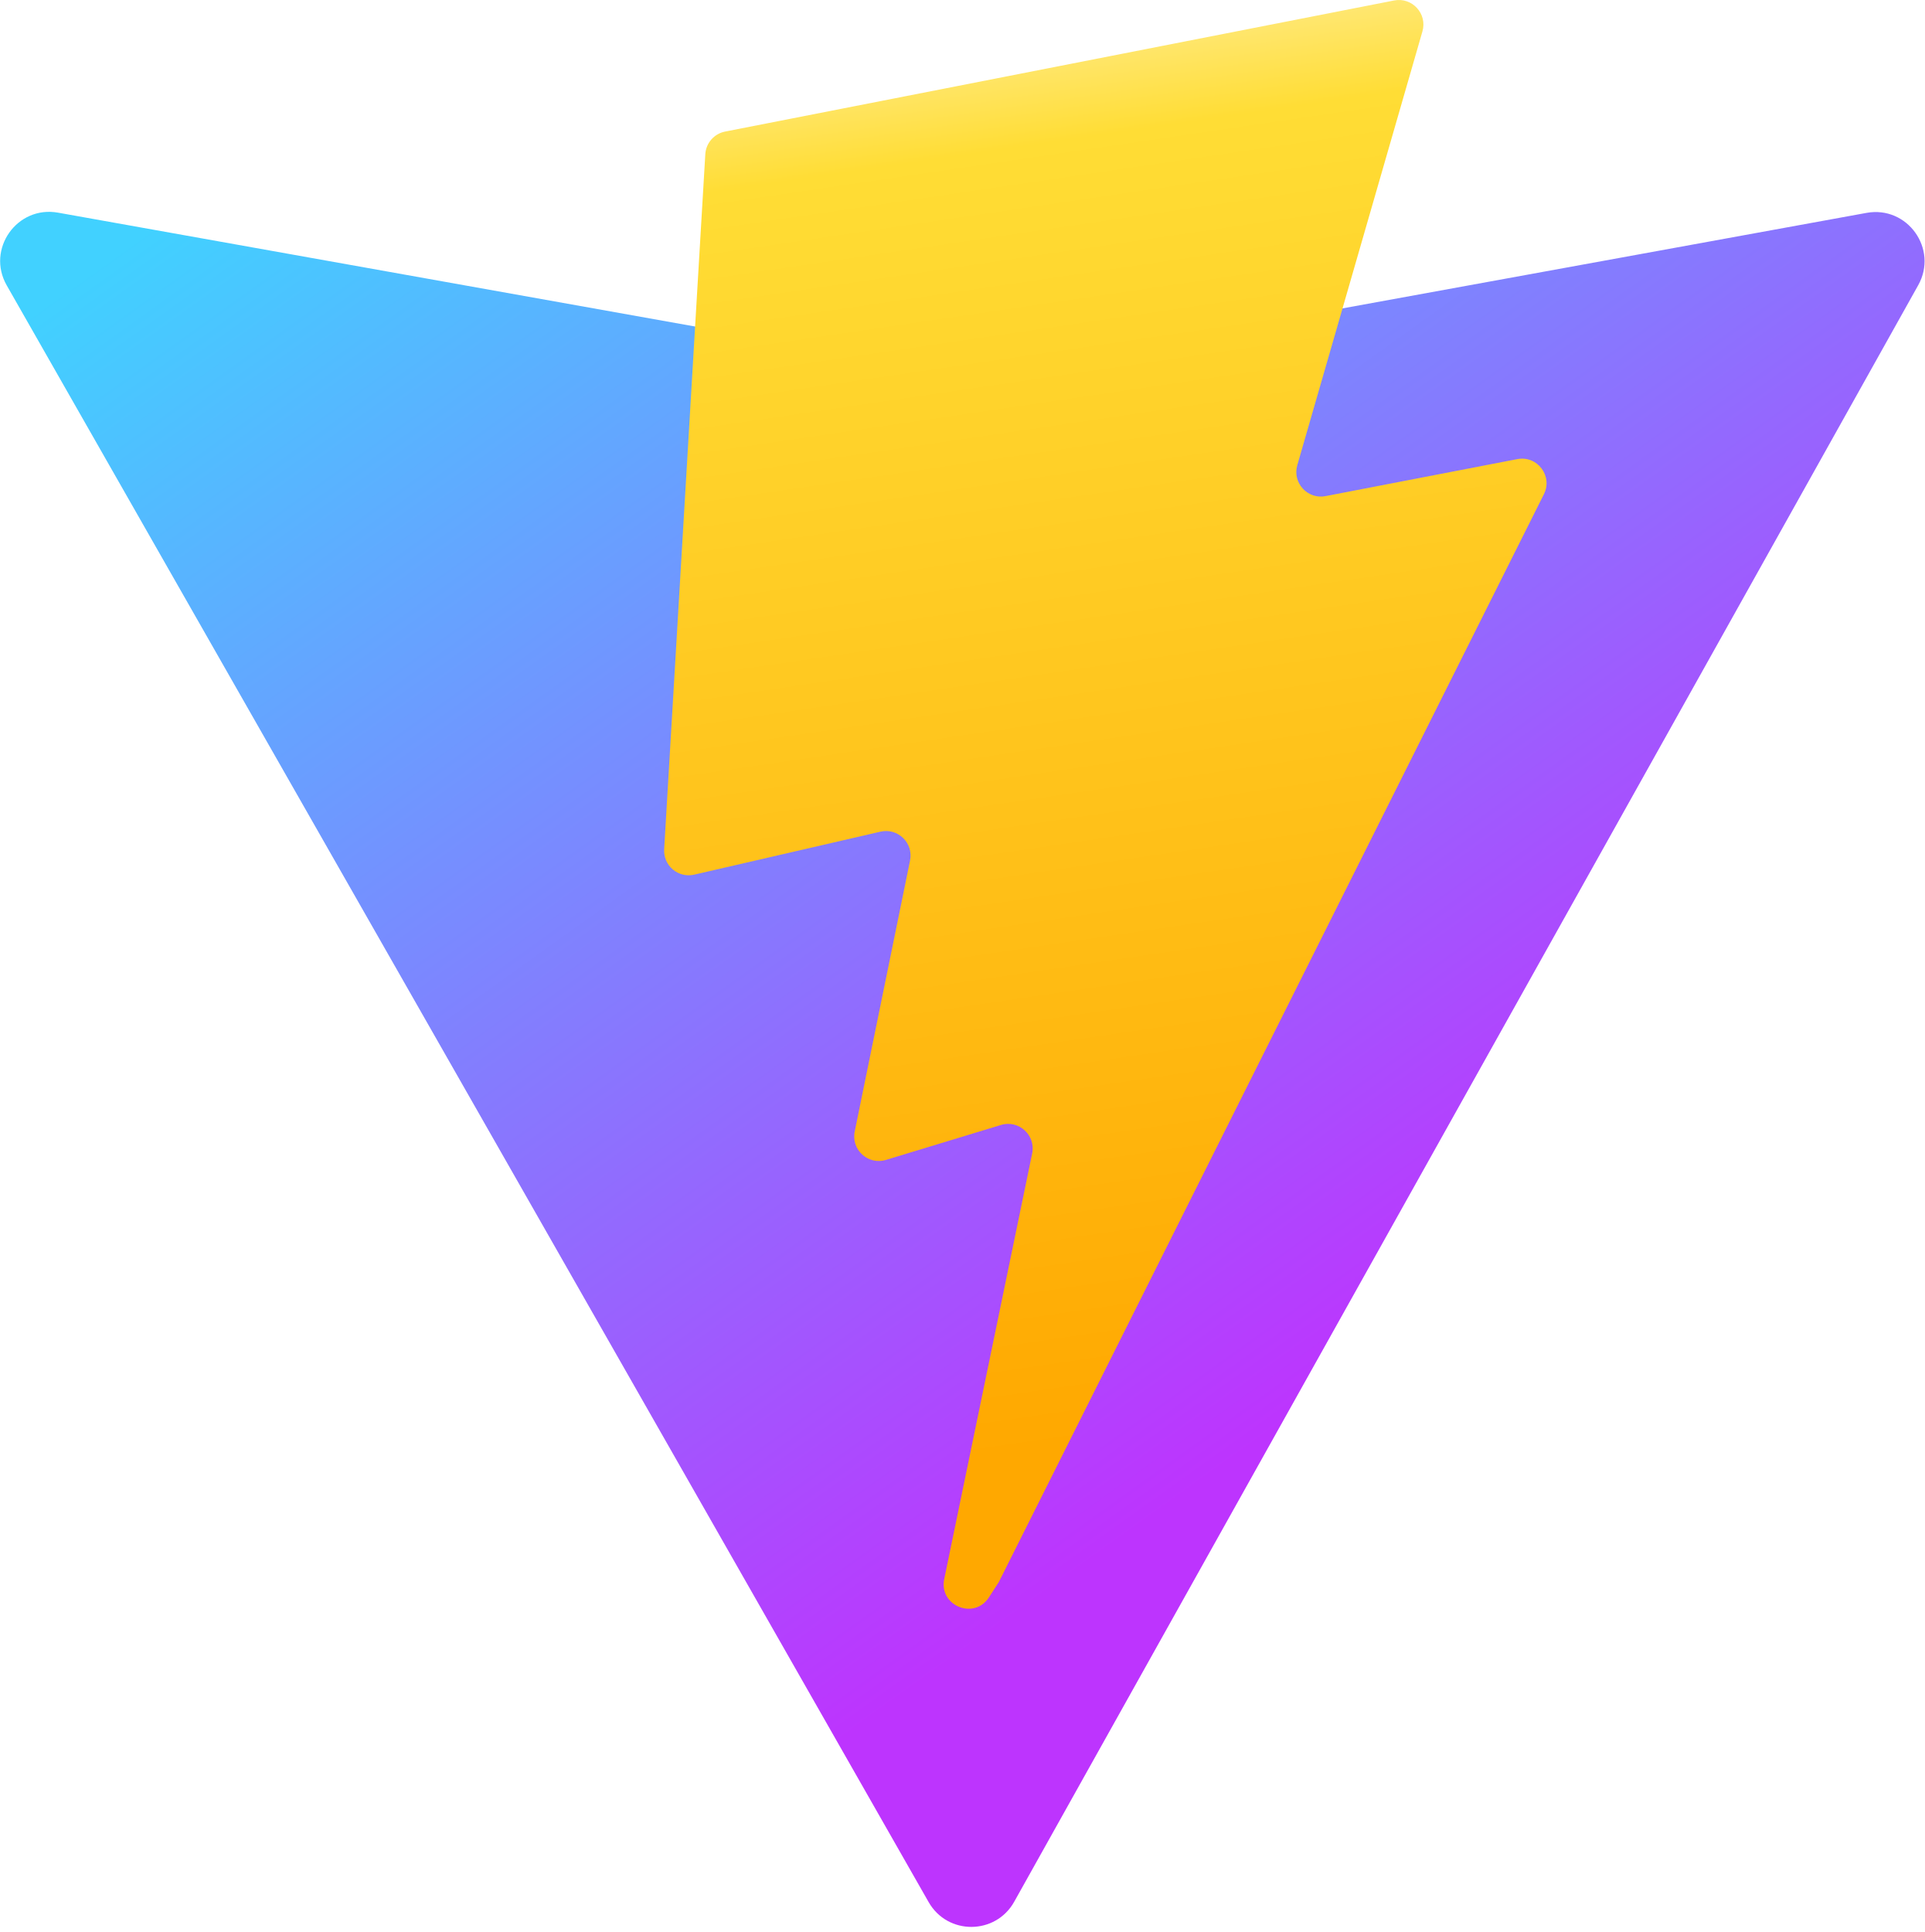
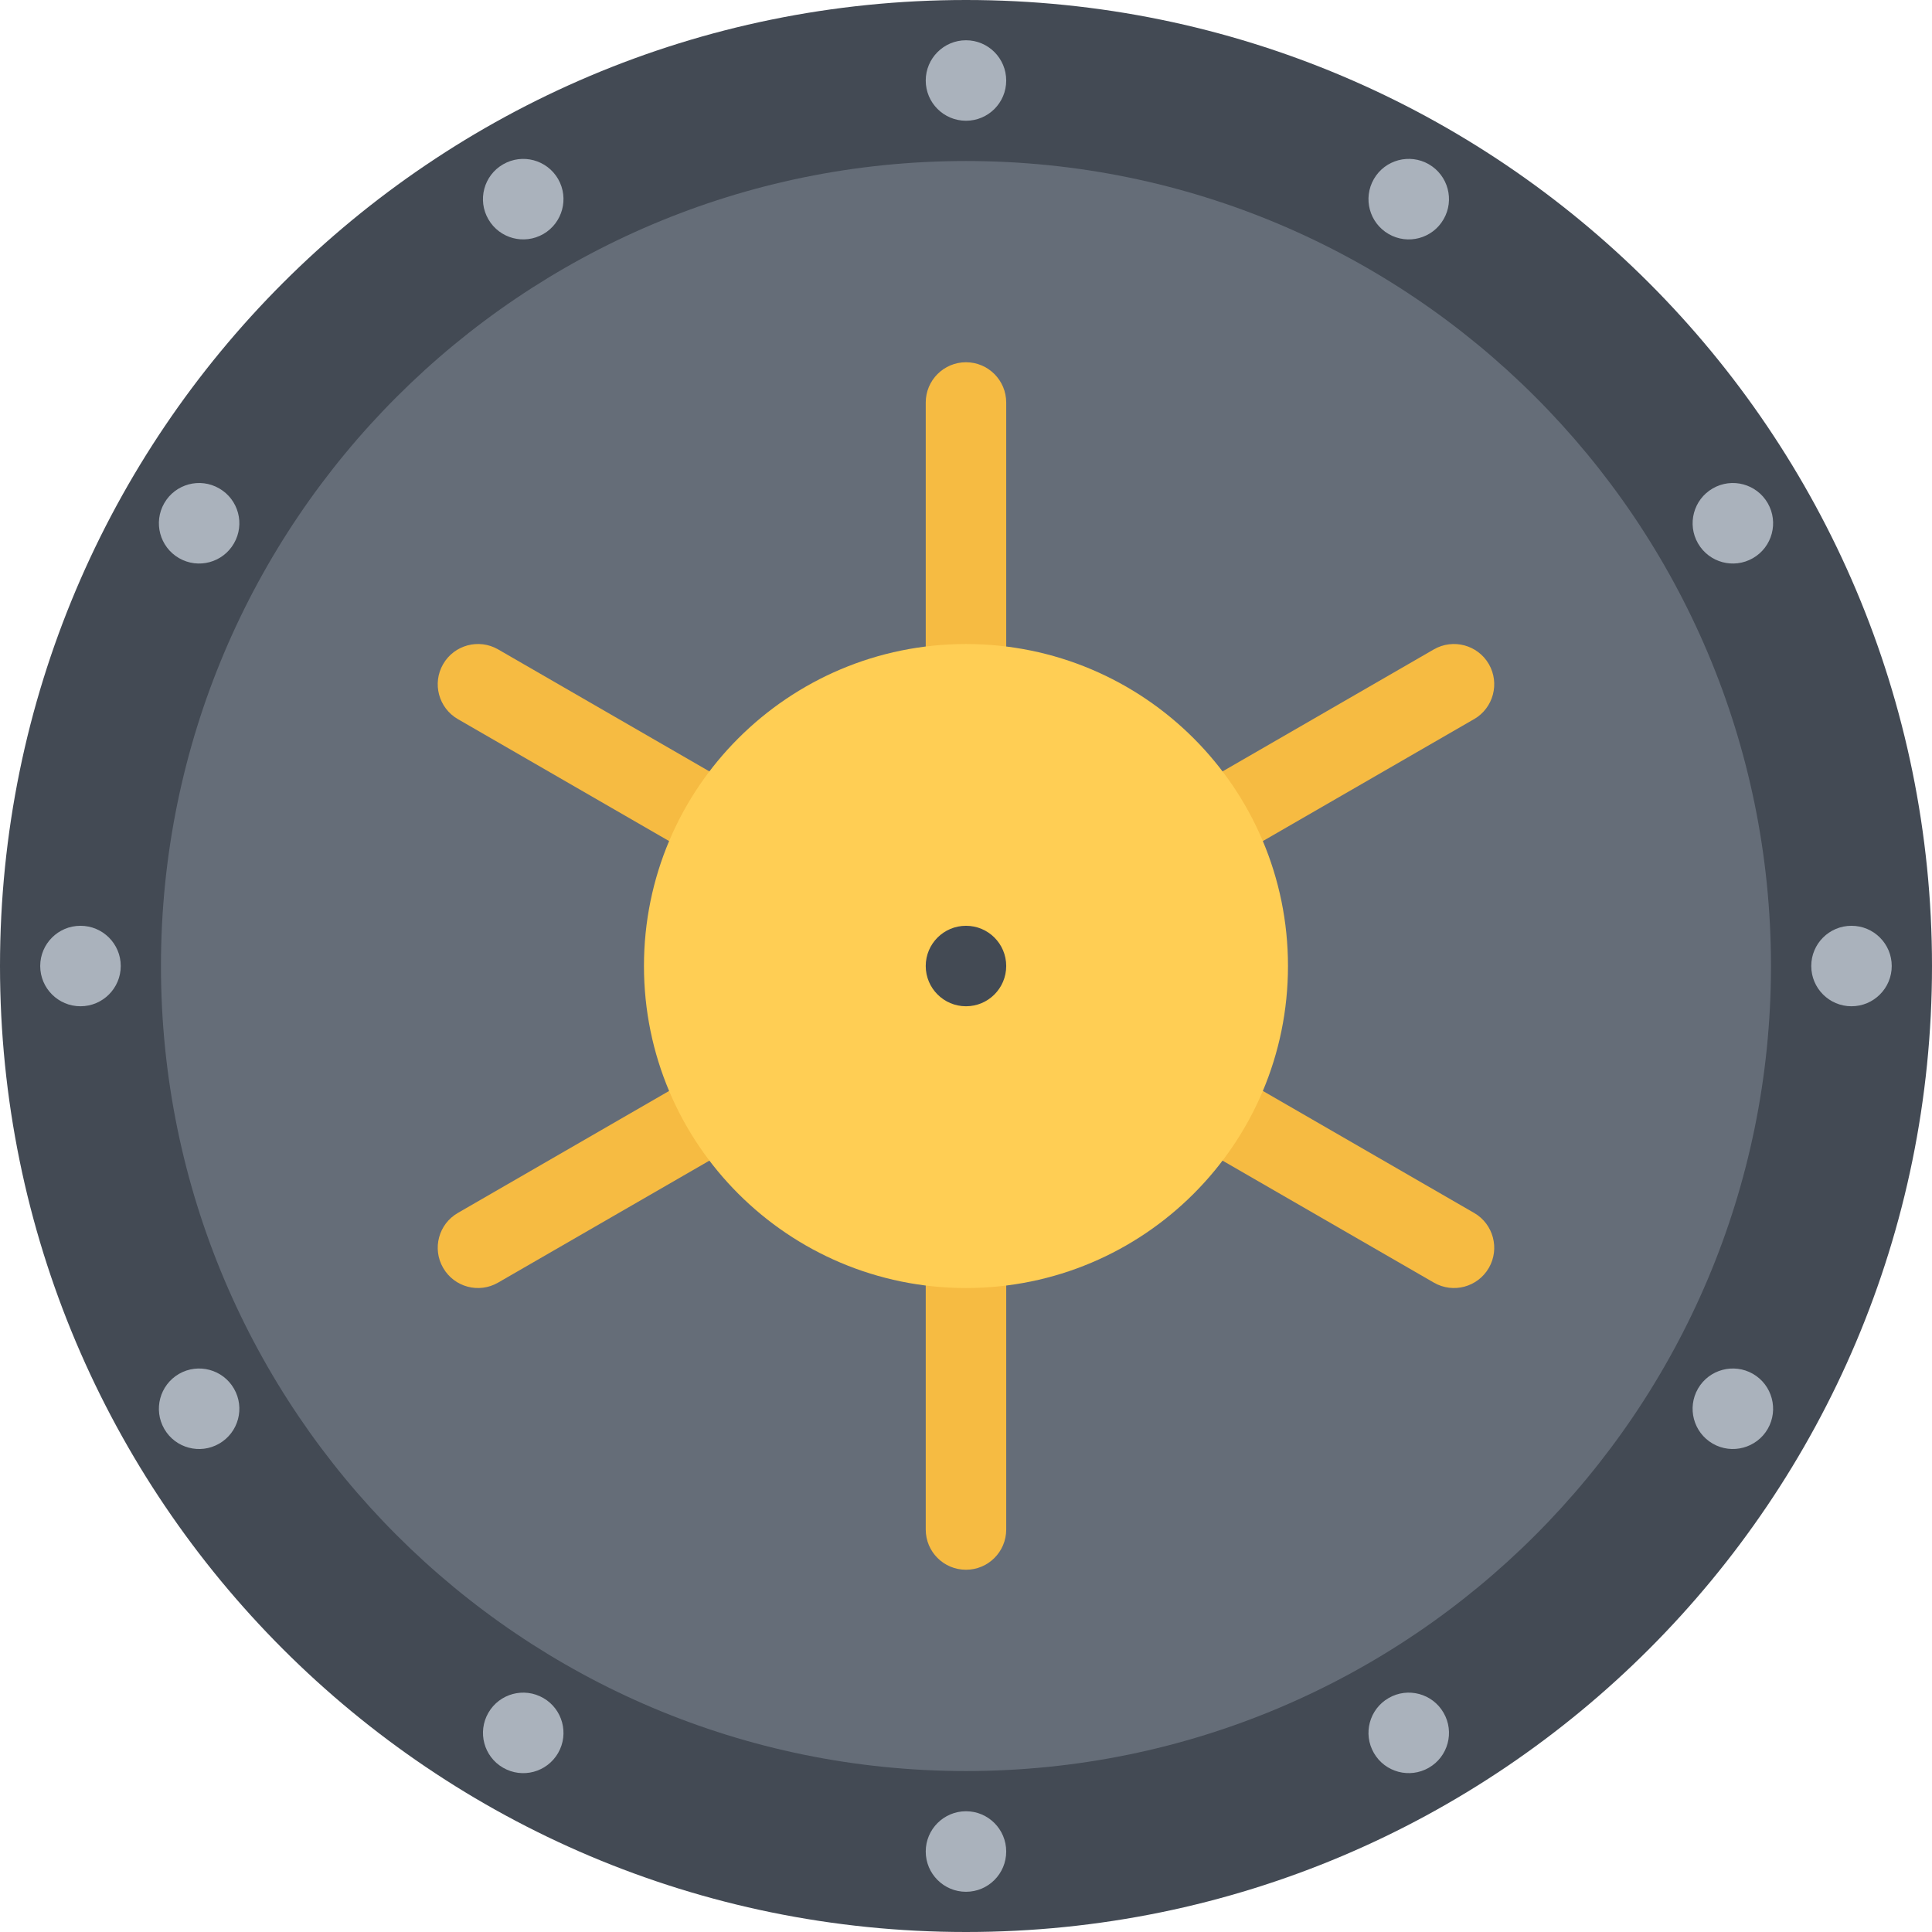
- <svg xmlns="http://www.w3.org/2000/svg" aria-hidden="true" role="img" class="iconify iconify--logos" width="31.88" height="32" preserveAspectRatio="xMidYMid meet" viewBox="0 0 256 257">
-   <defs>
-     <linearGradient id="IconifyId1813088fe1fbc01fb466" x1="-.828%" x2="57.636%" y1="7.652%" y2="78.411%">
-       <stop offset="0%" stop-color="#41D1FF" />
-       <stop offset="100%" stop-color="#BD34FE" />
-     </linearGradient>
-     <linearGradient id="IconifyId1813088fe1fbc01fb467" x1="43.376%" x2="50.316%" y1="2.242%" y2="89.03%">
-       <stop offset="0%" stop-color="#FFEA83" />
-       <stop offset="8.333%" stop-color="#FFDD35" />
-       <stop offset="100%" stop-color="#FFA800" />
-     </linearGradient>
-   </defs>
-   <path fill="url(#IconifyId1813088fe1fbc01fb466)" d="M255.153 37.938L134.897 252.976c-2.483 4.44-8.862 4.466-11.382.048L.875 37.958c-2.746-4.814 1.371-10.646 6.827-9.67l120.385 21.517a6.537 6.537 0 0 0 2.322-.004l117.867-21.483c5.438-.991 9.574 4.796 6.877 9.62Z" />
-   <path fill="url(#IconifyId1813088fe1fbc01fb467)" d="M185.432.063L96.44 17.501a3.268 3.268 0 0 0-2.634 3.014l-5.474 92.456a3.268 3.268 0 0 0 3.997 3.378l24.777-5.718c2.318-.535 4.413 1.507 3.936 3.838l-7.361 36.047c-.495 2.426 1.782 4.5 4.151 3.78l15.304-4.649c2.372-.72 4.652 1.36 4.15 3.788l-11.698 56.621c-.732 3.542 3.979 5.473 5.943 2.437l1.313-2.028l72.516-144.72c1.215-2.423-.88-5.186-3.54-4.672l-25.505 4.922c-2.396.462-4.435-1.77-3.759-4.114l16.646-57.705c.677-2.35-1.37-4.583-3.769-4.113Z" />
+ <svg xmlns="http://www.w3.org/2000/svg" height="800px" width="800px" version="1.1" id="Layer_1" viewBox="0 0 511.882 511.882" xml:space="preserve">
+   <path style="fill:#434A54;" d="M511.882,255.941c0,141.357-114.598,255.941-255.941,255.941C114.583,511.882,0,397.298,0,255.941  C0,114.598,114.583,0,255.941,0C397.285,0,511.882,114.598,511.882,255.941z" />
+   <path style="fill:#656D78;" d="M469.22,255.941c0,117.801-95.493,213.295-213.279,213.295  c-117.801,0-213.295-95.494-213.295-213.295c0-117.786,95.494-213.279,213.295-213.279  C373.727,42.662,469.22,138.155,469.22,255.941z" />
+   <path style="fill:#F6BB42;" d="M390.567,321.363L390.567,321.363L390.567,321.363l-113.302-65.422l113.286-65.407h0.016  c5.093-2.952,6.842-9.467,3.905-14.575c-2.953-5.092-9.467-6.842-14.574-3.905l0,0l0,0l-113.303,65.423v-130.83l0,0  c0-5.89-4.78-10.67-10.654-10.67c-5.889,0-10.669,4.78-10.669,10.67l0,0l0,0v130.829l-113.303-65.423l0,0  c-5.093-2.937-11.622-1.187-14.559,3.905c-2.953,5.108-1.203,11.623,3.905,14.575l0,0l0,0l113.287,65.408l-113.286,65.422l0,0  c-5.108,2.937-6.858,9.467-3.905,14.56c2.937,5.107,9.466,6.857,14.559,3.905l0,0l0,0l113.303-65.407v130.83l0,0l0,0  c0,5.889,4.765,10.653,10.669,10.653c5.874,0,10.654-4.765,10.654-10.653l0,0l0,0v-130.83l113.303,65.407l0,0  c5.107,2.952,11.621,1.202,14.574-3.905C397.409,330.83,395.66,324.299,390.567,321.363z" />
+   <g>
+     <path style="fill:#AAB2BC;" d="M255.941,10.669c-5.889,0-10.669,4.78-10.669,10.67c0,5.889,4.78,10.653,10.669,10.653   c5.89,0,10.654-4.765,10.654-10.653C266.595,15.449,261.831,10.669,255.941,10.669z" />
+     <path style="fill:#AAB2BC;" d="M255.941,479.889c-5.889,0-10.669,4.78-10.669,10.67c0,5.889,4.78,10.669,10.669,10.669   c5.89,0,10.654-4.78,10.654-10.669S261.831,479.889,255.941,479.889z" />
+     <path style="fill:#AAB2BC;" d="M143.966,62.001c5.093-2.952,6.843-9.467,3.905-14.575c-2.952-5.092-9.466-6.842-14.574-3.89   c-5.108,2.938-6.858,9.467-3.905,14.56C132.344,63.204,138.859,64.937,143.966,62.001z" />
+     <path style="fill:#AAB2BC;" d="M367.916,449.896c-5.107,2.937-6.857,9.467-3.905,14.56c2.937,5.107,9.467,6.842,14.56,3.905   c5.107-2.938,6.857-9.467,3.904-14.56C379.539,448.693,373.008,446.944,367.916,449.896z" />
+     <path style="fill:#AAB2BC;" d="M47.426,147.872c5.093,2.952,11.622,1.203,14.56-3.905c2.952-5.093,1.202-11.622-3.905-14.56   c-5.093-2.952-11.623-1.202-14.56,3.905C40.585,138.405,42.334,144.935,47.426,147.872z" />
+     <path style="fill:#AAB2BC;" d="M464.457,364.009c-5.109-2.937-11.623-1.188-14.575,3.905c-2.937,5.108-1.203,11.623,3.905,14.575   c5.093,2.937,11.623,1.188,14.574-3.905C471.298,373.476,469.548,366.962,464.457,364.009z" />
+     <path style="fill:#AAB2BC;" d="M21.323,245.287c-5.889,0-10.669,4.765-10.669,10.654s4.78,10.669,10.669,10.669   c5.89,0,10.67-4.78,10.67-10.669C31.993,250.051,27.212,245.287,21.323,245.287z" />
+     <path style="fill:#AAB2BC;" d="M490.545,245.287c-5.89,0-10.654,4.765-10.654,10.654s4.765,10.669,10.654,10.669   c5.889,0,10.669-4.78,10.669-10.669C501.213,250.051,496.433,245.287,490.545,245.287z" />
+     <path style="fill:#AAB2BC;" d="M47.426,364.009c-5.093,2.952-6.842,9.467-3.905,14.575s9.467,6.842,14.56,3.905   c5.107-2.952,6.857-9.467,3.905-14.575C59.048,362.822,52.519,361.073,47.426,364.009z" />
+     <path style="fill:#AAB2BC;" d="M453.787,129.407c-5.093,2.938-6.842,9.467-3.905,14.56c2.952,5.108,9.466,6.857,14.575,3.905   c5.092-2.937,6.842-9.467,3.904-14.56C465.41,128.205,458.895,126.455,453.787,129.407z" />
+     <path style="fill:#AAB2BC;" d="M143.966,449.896c-5.107-2.952-11.622-1.203-14.574,3.905c-2.938,5.093-1.203,11.622,3.905,14.56   c5.108,2.952,11.622,1.202,14.574-3.905C150.809,459.363,149.059,452.833,143.966,449.896z" />
+     <path style="fill:#AAB2BC;" d="M378.57,43.52c-5.093-2.937-11.623-1.187-14.56,3.905c-2.952,5.108-1.202,11.623,3.905,14.575   c5.093,2.952,11.623,1.203,14.559-3.905C385.427,53.003,383.677,46.473,378.57,43.52z" />
+   </g>
+   <path style="fill:#FFCE54;" d="M341.25,255.941c0,47.13-38.193,85.323-85.309,85.323c-47.114,0-85.324-38.193-85.324-85.323  c0-47.114,38.21-85.309,85.324-85.309C303.056,170.632,341.25,208.827,341.25,255.941z" />
+   <path style="fill:#434A54;" d="M266.595,255.941c0,5.889-4.765,10.669-10.654,10.669c-5.889,0-10.669-4.78-10.669-10.669  c0-5.89,4.78-10.654,10.669-10.654C261.831,245.287,266.595,250.051,266.595,255.941z" />
</svg>
